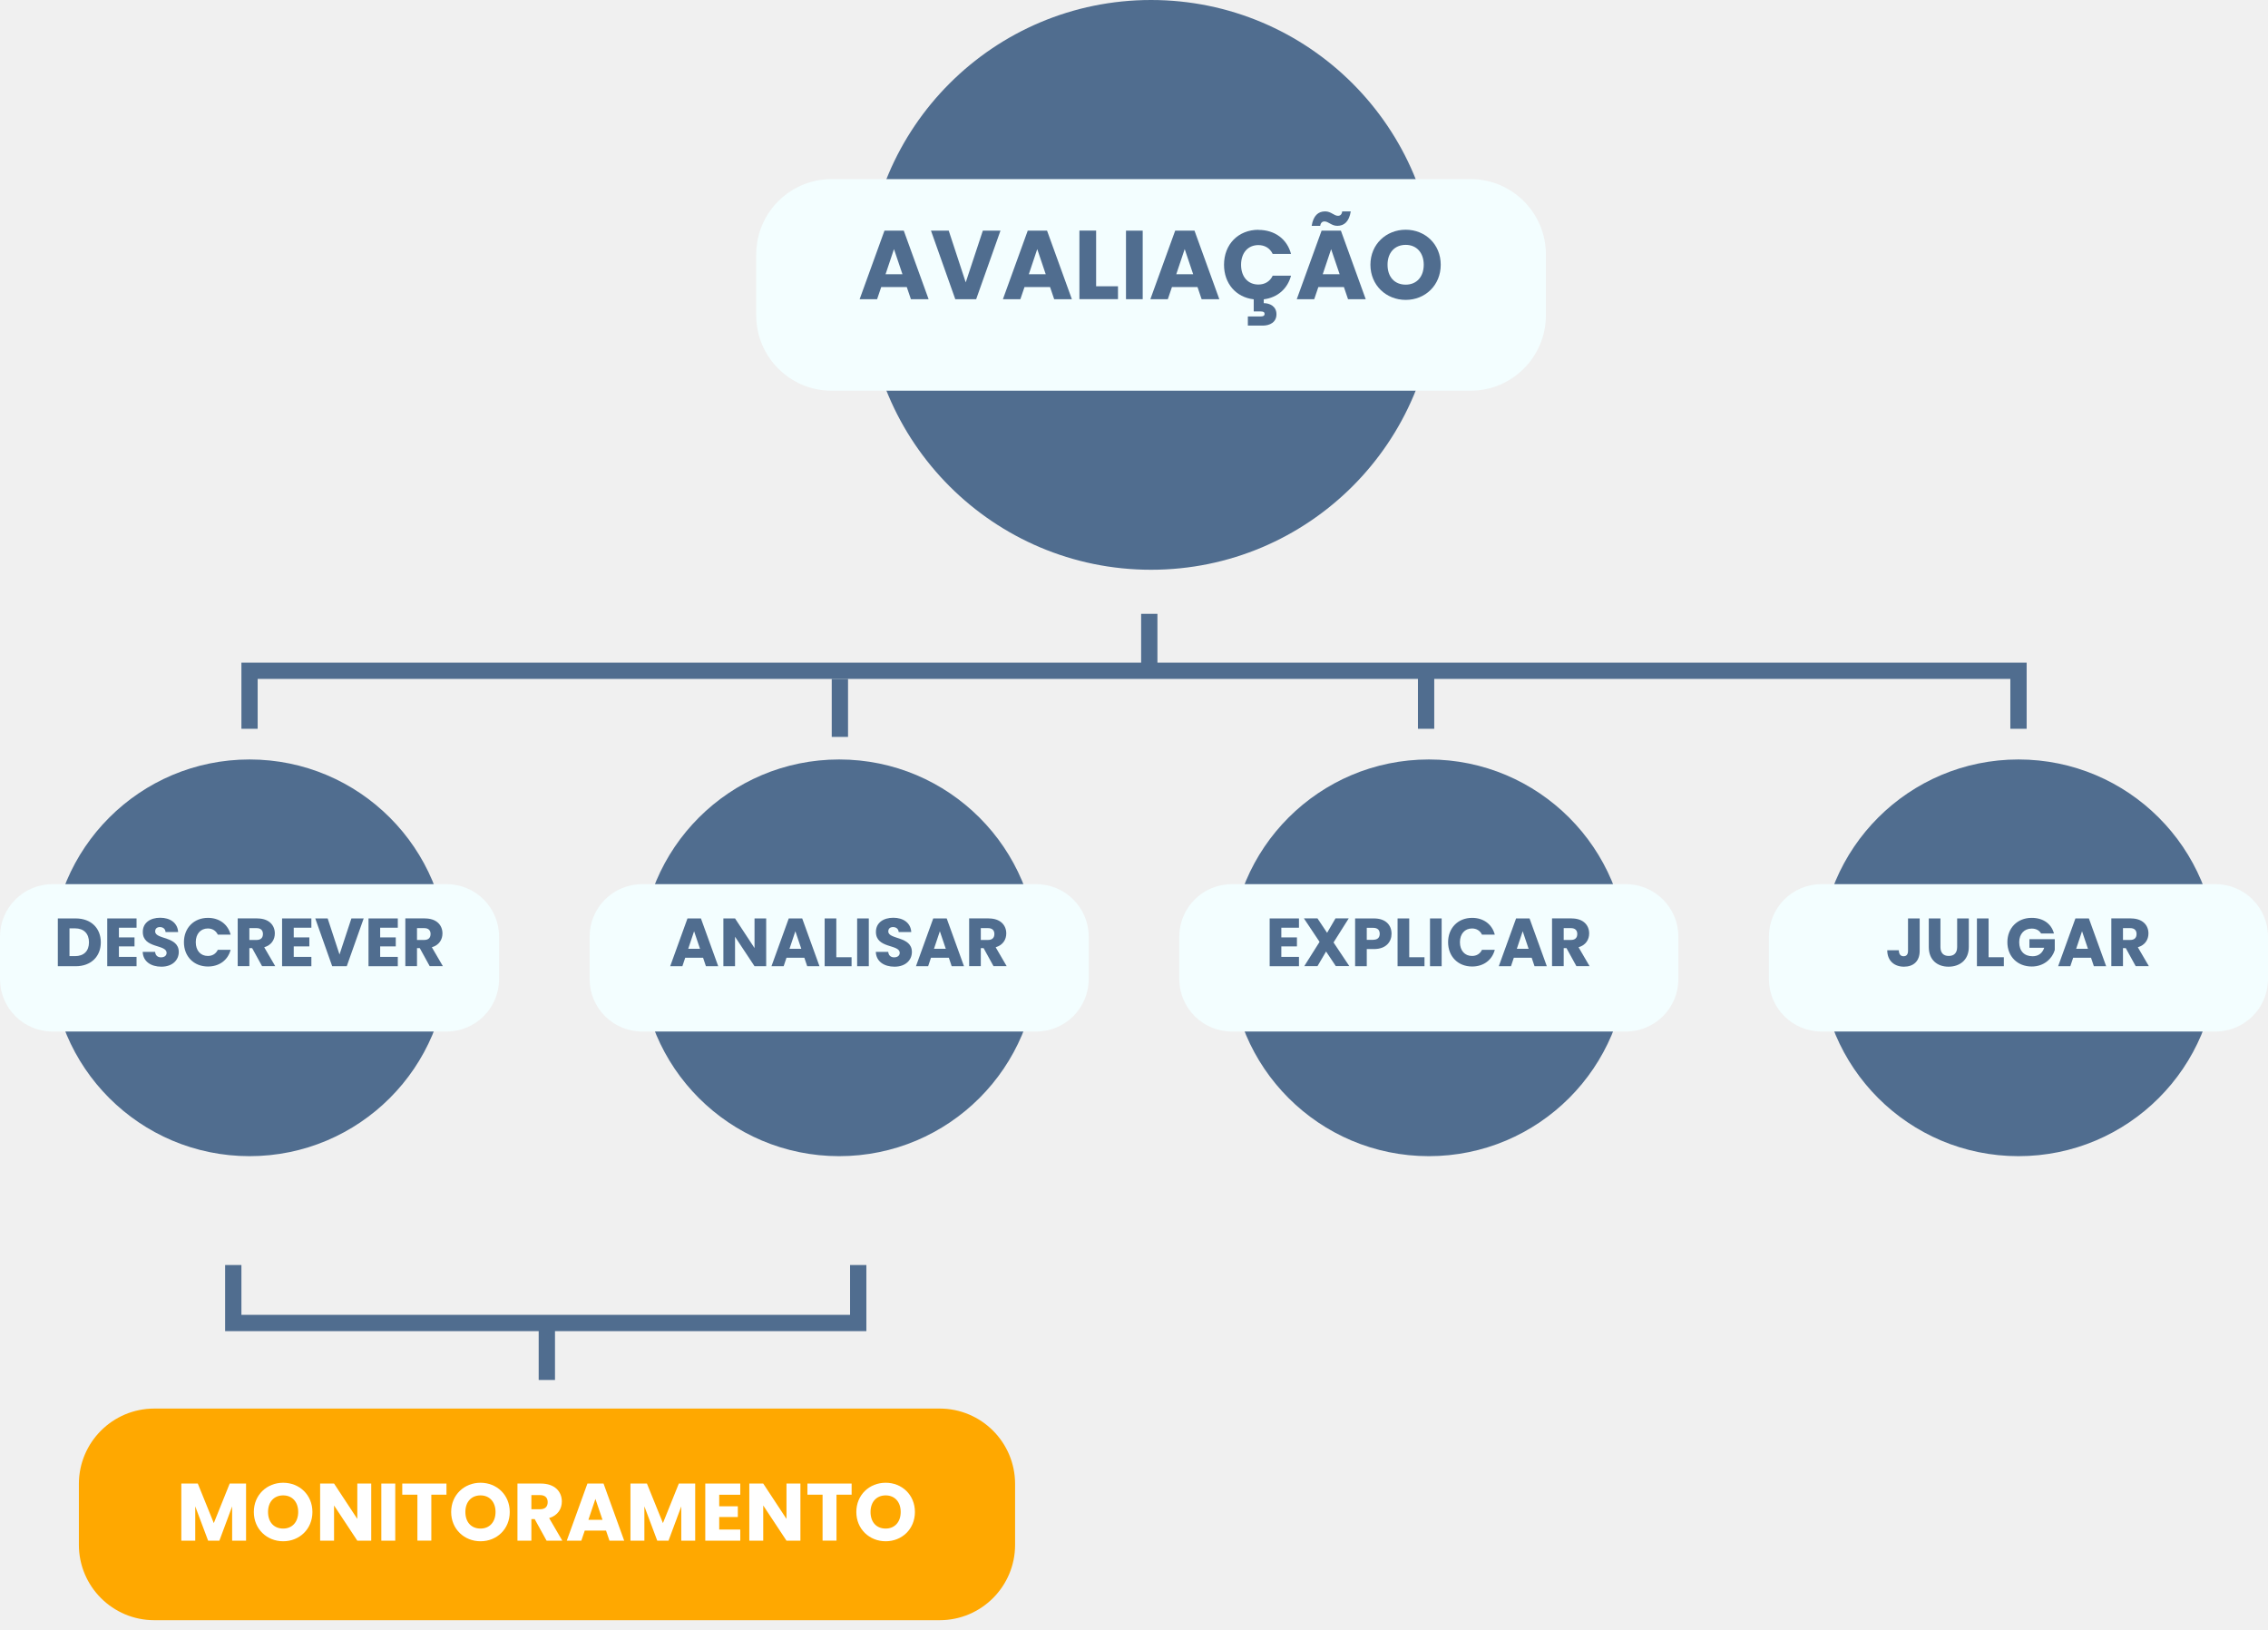
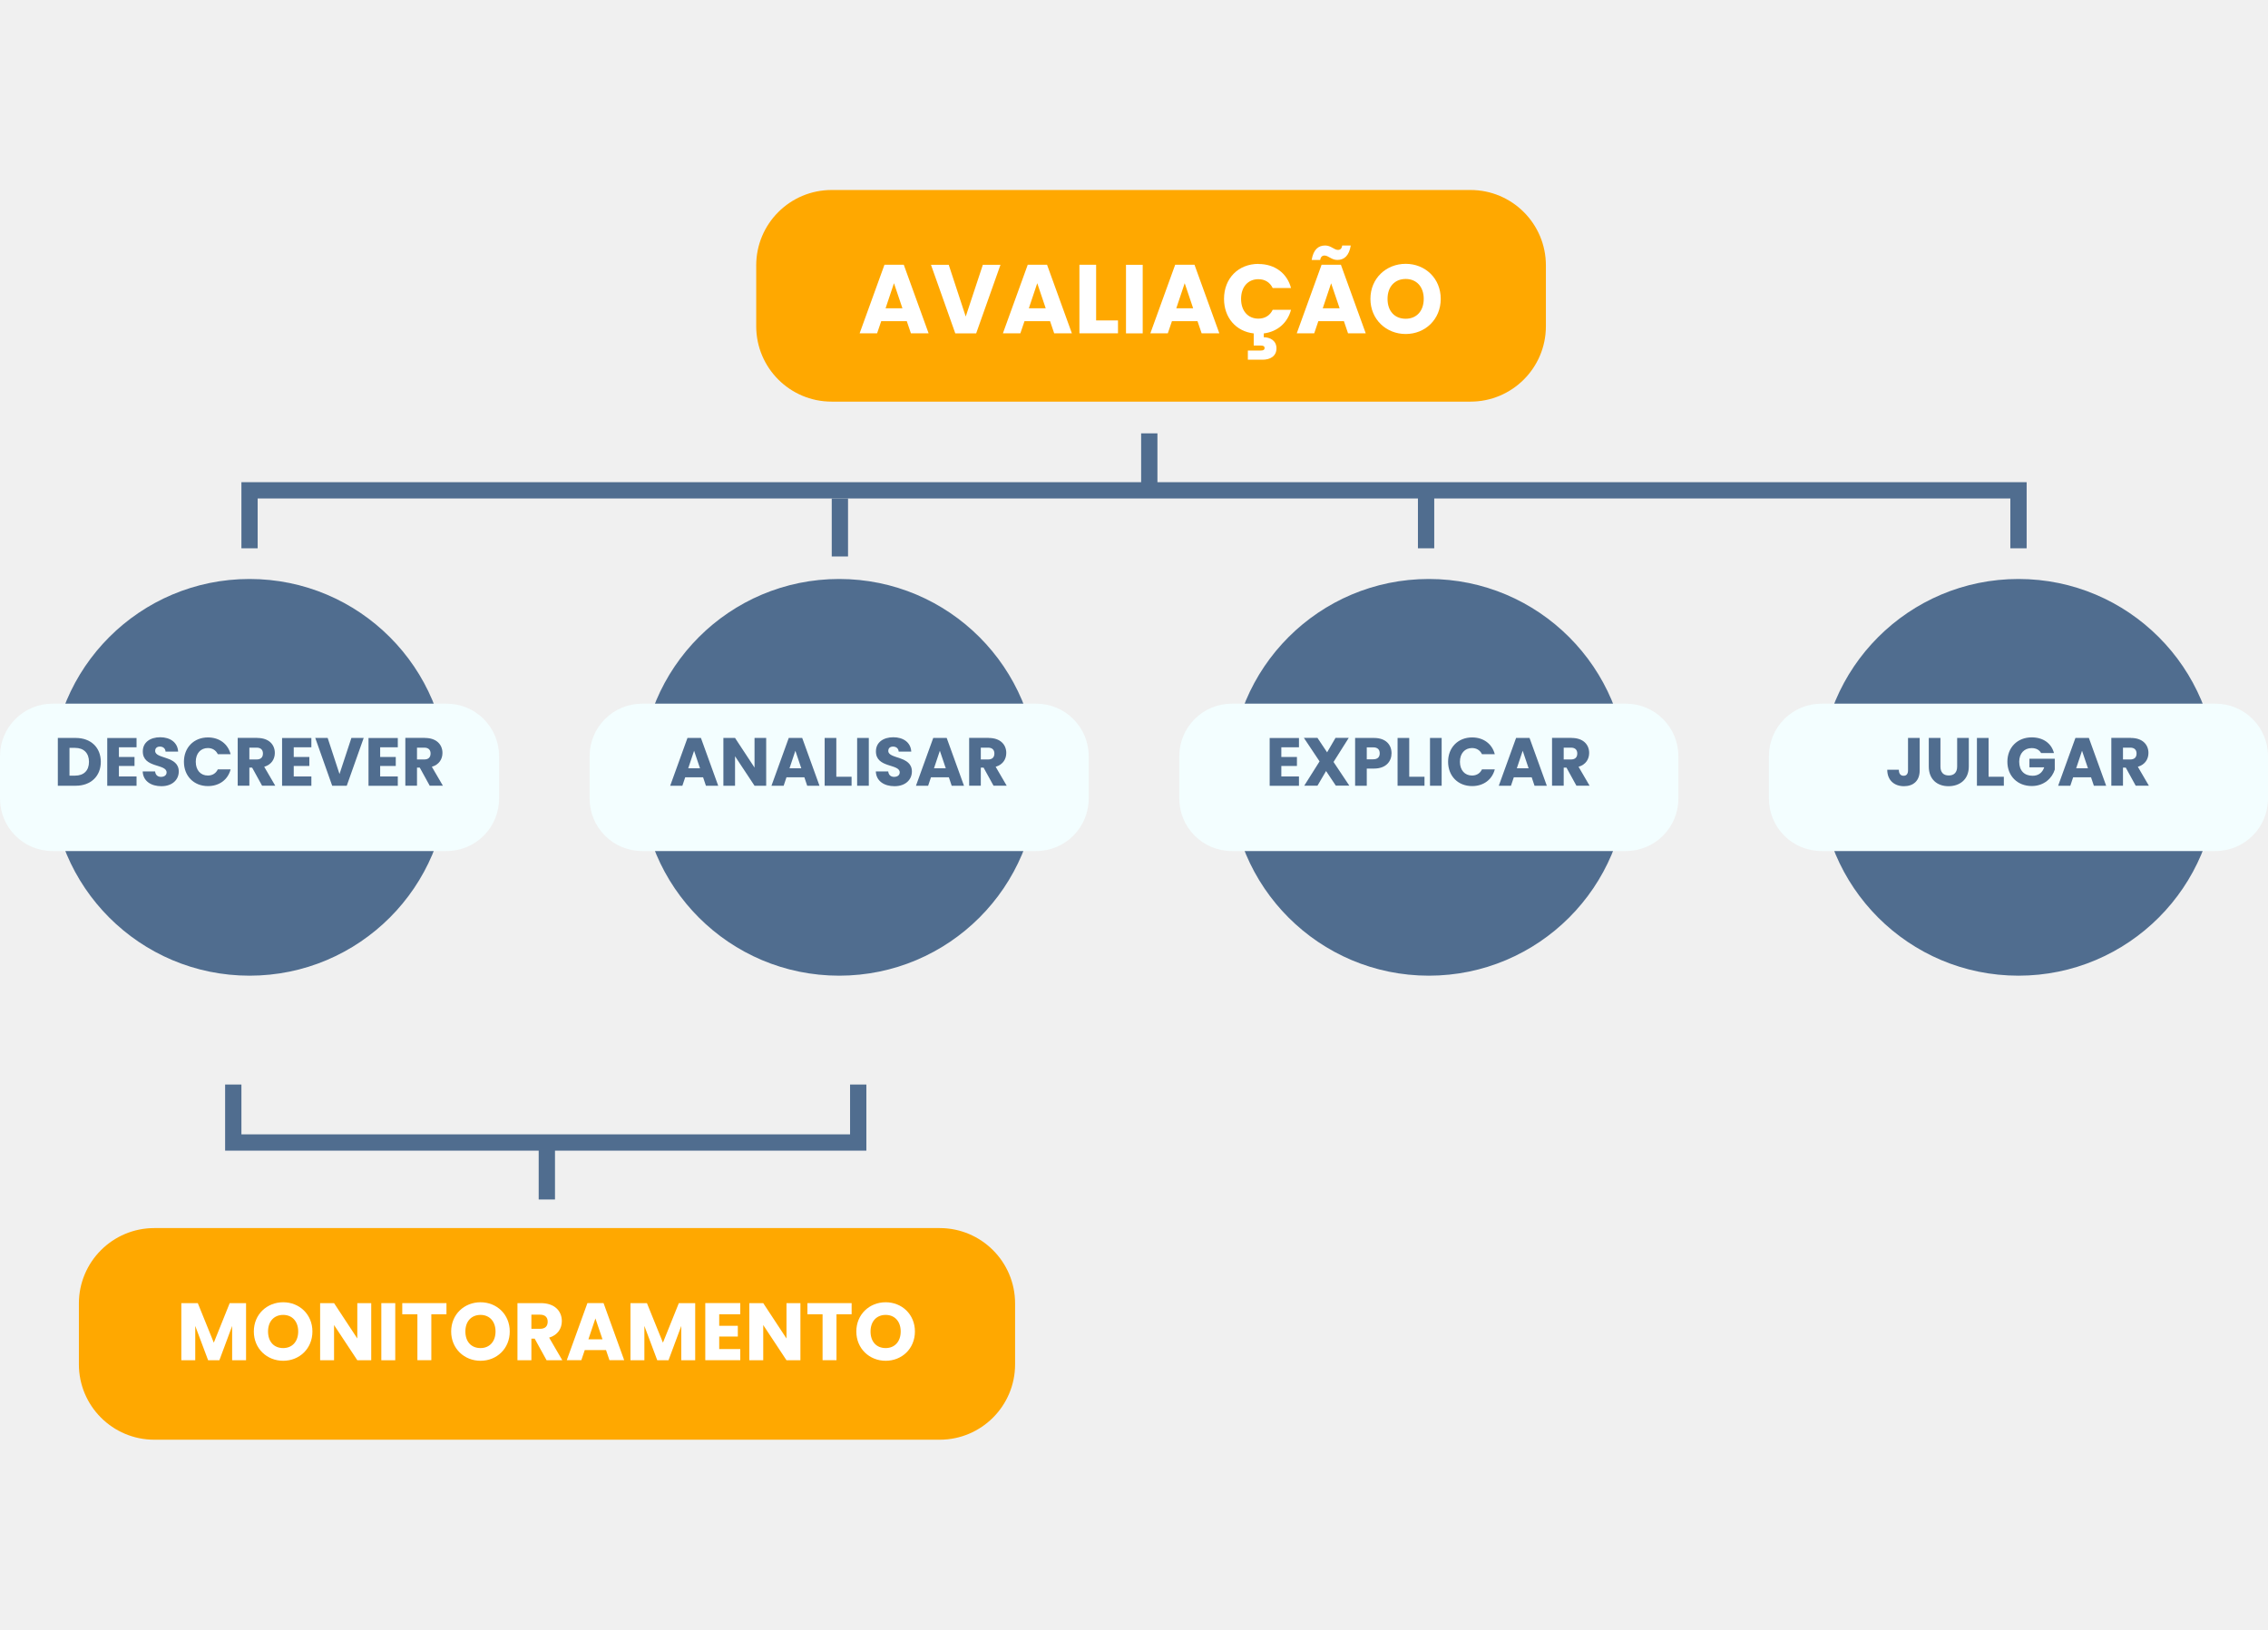
- <svg xmlns="http://www.w3.org/2000/svg" id="a" viewBox="0 0 391 281">
+ <svg xmlns="http://www.w3.org/2000/svg" id="Camada_1" viewBox="0 0 391 281">
  <defs>
-     <style>.b{fill:#fff;}.c{fill:#f3feff;}.d{fill:#ffa800;}.e{fill:#506d8f;}</style>
+     <style>.cls-1{fill:#fff;}.cls-2{fill:#f3feff;}.cls-3{fill:#ffa800;}.cls-4{fill:#506d8f;}</style>
  </defs>
-   <circle class="e" cx="198.44" cy="49.12" r="49.12" />
-   <rect class="c" x="130.37" y="30.88" width="136.14" height="36.49" rx="13" ry="13" />
+   <rect class="cls-3" x="130.37" y="32.76" width="136.14" height="36.49" rx="13" ry="13" />
  <g>
-     <path class="e" d="M156.33,49.5h-4.41l-.71,2.09h-3.01l4.28-11.82h3.33l4.28,11.82h-3.05l-.71-2.09Zm-2.21-6.55l-1.45,4.33h2.91l-1.46-4.33Z" />
-     <path class="e" d="M169.43,39.77h3.05l-4.19,11.82h-3.6l-4.19-11.82h3.06l2.93,8.92,2.95-8.92Z" />
-     <path class="e" d="M181.03,49.5h-4.41l-.71,2.09h-3.01l4.28-11.82h3.33l4.28,11.82h-3.05l-.71-2.09Zm-2.21-6.55l-1.45,4.33h2.91l-1.46-4.33Z" />
-     <path class="e" d="M188.97,39.77v9.59h3.77v2.22h-6.65v-11.82h2.88Z" />
-     <path class="e" d="M194.12,39.77h2.88v11.82h-2.88v-11.82Z" />
-     <path class="e" d="M206.45,49.5h-4.41l-.71,2.09h-3.01l4.28-11.82h3.33l4.28,11.82h-3.05l-.71-2.09Zm-2.21-6.55l-1.45,4.33h2.91l-1.46-4.33Z" />
-     <path class="e" d="M216.96,39.64c2.81,0,4.93,1.58,5.61,4.14h-3.16c-.49-1.01-1.38-1.52-2.47-1.52-1.77,0-2.98,1.31-2.98,3.4s1.21,3.4,2.98,3.4c1.09,0,1.99-.51,2.47-1.52h3.16c-.61,2.27-2.34,3.77-4.7,4.07v.66c1.01,0,2.19,.52,2.19,1.92s-1.18,1.95-2.34,1.95h-2.59v-1.58h2.21c.42,0,.67-.1,.67-.44,0-.32-.25-.42-.67-.42h-1.2v-2.09c-3.05-.35-5.12-2.71-5.12-5.96,0-3.53,2.46-6.03,5.94-6.03Z" />
-     <path class="e" d="M231.69,49.5h-4.41l-.71,2.09h-3.01l4.28-11.82h3.33l4.28,11.82h-3.05l-.71-2.09Zm-3.23-13.05c1.01,0,1.53,.76,2.21,.76,.39,0,.66-.24,.72-.76h1.48c-.29,1.77-1.14,2.49-2.32,2.49-1.01,0-1.53-.76-2.21-.76-.39,0-.66,.24-.74,.76h-1.47c.29-1.77,1.13-2.49,2.32-2.49Zm1.03,6.5l-1.45,4.33h2.91l-1.47-4.33Z" />
-     <path class="e" d="M242.34,51.71c-3.35,0-6.08-2.51-6.08-6.06s2.73-6.04,6.08-6.04,6.04,2.49,6.04,6.04-2.69,6.06-6.04,6.06Zm0-2.63c1.89,0,3.11-1.36,3.11-3.43s-1.23-3.43-3.11-3.43-3.13,1.33-3.13,3.43,1.21,3.43,3.13,3.43Z" />
+     <path class="cls-1" d="M156.33,55.38h-4.41l-.71,2.09h-3.01l4.28-11.82h3.33l4.28,11.82h-3.05l-.71-2.09Zm-2.21-6.55l-1.45,4.33h2.91l-1.46-4.33Z" />
+     <path class="cls-1" d="M169.43,45.66h3.05l-4.19,11.82h-3.6l-4.19-11.82h3.06l2.93,8.92,2.95-8.92Z" />
+     <path class="cls-1" d="M181.03,55.38h-4.41l-.71,2.09h-3.01l4.28-11.82h3.33l4.28,11.82h-3.05l-.71-2.09Zm-2.21-6.55l-1.45,4.33h2.91l-1.46-4.33Z" />
+     <path class="cls-1" d="M188.97,45.66v9.59h3.77v2.22h-6.65v-11.82h2.88Z" />
+     <path class="cls-1" d="M194.12,45.66h2.88v11.82h-2.88v-11.82Z" />
+     <path class="cls-1" d="M206.45,55.38h-4.41l-.71,2.09h-3.01l4.28-11.82h3.33l4.28,11.82h-3.05l-.71-2.09Zm-2.21-6.55l-1.45,4.33h2.91l-1.46-4.33Z" />
+     <path class="cls-1" d="M216.96,45.52c2.81,0,4.93,1.58,5.61,4.14h-3.16c-.49-1.01-1.38-1.52-2.47-1.52-1.77,0-2.98,1.31-2.98,3.4s1.21,3.4,2.98,3.4c1.09,0,1.99-.51,2.47-1.52h3.16c-.61,2.27-2.34,3.77-4.7,4.07v.66c1.01,0,2.19,.52,2.19,1.92s-1.18,1.95-2.34,1.95h-2.59v-1.58h2.21c.42,0,.67-.1,.67-.44,0-.32-.25-.42-.67-.42h-1.2v-2.09c-3.05-.35-5.12-2.71-5.12-5.96,0-3.53,2.46-6.03,5.94-6.03Z" />
+     <path class="cls-1" d="M231.69,55.38h-4.41l-.71,2.09h-3.01l4.28-11.82h3.33l4.28,11.82h-3.05l-.71-2.09Zm-3.23-13.05c1.01,0,1.53,.76,2.21,.76,.39,0,.66-.24,.72-.76h1.48c-.29,1.77-1.14,2.49-2.32,2.49-1.01,0-1.53-.76-2.21-.76-.39,0-.66,.24-.74,.76h-1.47c.29-1.77,1.13-2.49,2.32-2.49Zm1.03,6.5l-1.45,4.33h2.91l-1.47-4.33Z" />
+     <path class="cls-1" d="M242.34,57.59c-3.35,0-6.08-2.51-6.08-6.06s2.73-6.04,6.08-6.04,6.04,2.49,6.04,6.04-2.69,6.06-6.04,6.06Zm0-2.63c1.89,0,3.11-1.36,3.11-3.43s-1.23-3.43-3.11-3.43-3.13,1.33-3.13,3.43,1.21,3.43,3.13,3.43Z" />
  </g>
-   <rect class="d" x="13.6" y="242.87" width="161.4" height="36.49" rx="13" ry="13" />
+   <rect class="cls-3" x="13.6" y="211.75" width="161.4" height="36.49" rx="13" ry="13" />
  <g>
-     <path class="b" d="M31.27,255.8h2.83l2.76,6.82,2.74-6.82h2.82v9.85h-2.4v-5.91l-2.2,5.91h-1.94l-2.22-5.92v5.92h-2.4v-9.85Z" />
-     <path class="b" d="M48.82,265.75c-2.79,0-5.06-2.09-5.06-5.05s2.27-5.04,5.06-5.04,5.04,2.08,5.04,5.04-2.24,5.05-5.04,5.05Zm0-2.19c1.57,0,2.59-1.14,2.59-2.86s-1.02-2.86-2.59-2.86-2.61,1.11-2.61,2.86,1.01,2.86,2.61,2.86Z" />
-     <path class="b" d="M64,255.8v9.85h-2.4l-4.01-6.07v6.07h-2.4v-9.85h2.4l4.01,6.1v-6.1h2.4Z" />
-     <path class="b" d="M65.74,255.8h2.4v9.85h-2.4v-9.85Z" />
-     <path class="b" d="M69.35,255.8h7.62v1.92h-2.61v7.92h-2.4v-7.92h-2.61v-1.92Z" />
-     <path class="b" d="M82.84,265.75c-2.79,0-5.06-2.09-5.06-5.05s2.27-5.04,5.06-5.04,5.04,2.08,5.04,5.04-2.24,5.05-5.04,5.05Zm0-2.19c1.57,0,2.59-1.14,2.59-2.86s-1.02-2.86-2.59-2.86-2.61,1.11-2.61,2.86,1.01,2.86,2.61,2.86Z" />
-     <path class="b" d="M93.24,255.8c2.41,0,3.62,1.39,3.62,3.1,0,1.23-.67,2.4-2.19,2.85l2.27,3.9h-2.71l-2.05-3.72h-.57v3.72h-2.4v-9.85h4.03Zm-.14,1.99h-1.49v2.44h1.49c.9,0,1.32-.46,1.32-1.23,0-.73-.42-1.21-1.32-1.21Z" />
-     <path class="b" d="M104.49,263.91h-3.68l-.59,1.74h-2.51l3.56-9.85h2.78l3.56,9.85h-2.54l-.59-1.74Zm-1.84-5.46l-1.21,3.6h2.43l-1.22-3.6Z" />
-     <path class="b" d="M108.7,255.8h2.83l2.76,6.82,2.74-6.82h2.82v9.85h-2.4v-5.91l-2.2,5.91h-1.94l-2.22-5.92v5.92h-2.4v-9.85Z" />
-     <path class="b" d="M127.62,257.73h-3.63v1.99h3.21v1.85h-3.21v2.16h3.63v1.92h-6.03v-9.85h6.03v1.92Z" />
-     <path class="b" d="M137.99,255.8v9.85h-2.4l-4.01-6.07v6.07h-2.4v-9.85h2.4l4.01,6.1v-6.1h2.4Z" />
-     <path class="b" d="M139.2,255.8h7.62v1.92h-2.61v7.92h-2.4v-7.92h-2.61v-1.92Z" />
-     <path class="b" d="M152.69,265.75c-2.79,0-5.06-2.09-5.06-5.05s2.27-5.04,5.06-5.04,5.04,2.08,5.04,5.04-2.24,5.05-5.04,5.05Zm0-2.19c1.57,0,2.59-1.14,2.59-2.86s-1.02-2.86-2.59-2.86-2.61,1.11-2.61,2.86,1.01,2.86,2.61,2.86Z" />
+     <path class="cls-1" d="M31.27,224.69h2.83l2.76,6.82,2.74-6.82h2.82v9.85h-2.4v-5.91l-2.2,5.91h-1.94l-2.22-5.92v5.92h-2.4v-9.85Z" />
+     <path class="cls-1" d="M48.82,234.63c-2.79,0-5.06-2.09-5.06-5.05s2.27-5.04,5.06-5.04,5.04,2.08,5.04,5.04-2.24,5.05-5.04,5.05Zm0-2.19c1.57,0,2.59-1.14,2.59-2.86s-1.02-2.86-2.59-2.86-2.61,1.11-2.61,2.86,1.01,2.86,2.61,2.86Z" />
+     <path class="cls-1" d="M64,224.69v9.85h-2.4l-4.01-6.07v6.07h-2.4v-9.85h2.4l4.01,6.1v-6.1h2.4Z" />
+     <path class="cls-1" d="M65.74,224.69h2.4v9.85h-2.4v-9.85Z" />
+     <path class="cls-1" d="M69.35,224.69h7.62v1.92h-2.61v7.92h-2.4v-7.92h-2.61v-1.92Z" />
+     <path class="cls-1" d="M82.84,234.63c-2.79,0-5.06-2.09-5.06-5.05s2.27-5.04,5.06-5.04,5.04,2.08,5.04,5.04-2.24,5.05-5.04,5.05Zm0-2.19c1.57,0,2.59-1.14,2.59-2.86s-1.02-2.86-2.59-2.86-2.61,1.11-2.61,2.86,1.01,2.86,2.61,2.86Z" />
+     <path class="cls-1" d="M93.24,224.69c2.41,0,3.62,1.39,3.62,3.1,0,1.23-.67,2.4-2.19,2.85l2.27,3.9h-2.71l-2.05-3.72h-.57v3.72h-2.4v-9.85h4.03Zm-.14,1.99h-1.49v2.44h1.49c.9,0,1.32-.46,1.32-1.23,0-.73-.42-1.21-1.32-1.21Z" />
+     <path class="cls-1" d="M104.49,232.79h-3.68l-.59,1.74h-2.51l3.56-9.85h2.78l3.56,9.85h-2.54l-.59-1.74Zm-1.84-5.46l-1.21,3.6h2.43l-1.22-3.6Z" />
+     <path class="cls-1" d="M108.7,224.69h2.83l2.76,6.82,2.74-6.82h2.82v9.85h-2.4v-5.91l-2.2,5.91h-1.94l-2.22-5.92v5.92h-2.4v-9.85Z" />
+     <path class="cls-1" d="M127.62,226.61h-3.63v1.99h3.21v1.85h-3.21v2.16h3.63v1.92h-6.03v-9.85h6.03v1.92Z" />
+     <path class="cls-1" d="M137.99,224.69v9.85h-2.4l-4.01-6.07v6.07h-2.4v-9.85h2.4l4.01,6.1v-6.1h2.4Z" />
+     <path class="cls-1" d="M139.2,224.69h7.62v1.92h-2.61v7.92h-2.4v-7.92h-2.61v-1.92Z" />
+     <path class="cls-1" d="M152.69,234.63c-2.79,0-5.06-2.09-5.06-5.05s2.27-5.04,5.06-5.04,5.04,2.08,5.04,5.04-2.24,5.05-5.04,5.05Zm0-2.19c1.57,0,2.59-1.14,2.59-2.86s-1.02-2.86-2.59-2.86-2.61,1.11-2.61,2.86,1.01,2.86,2.61,2.86Z" />
  </g>
  <g>
-     <circle class="e" cx="43.02" cy="165.15" r="34.2" />
-     <rect class="c" x="0" y="152.45" width="86.04" height="25.41" rx="9.05" ry="9.05" />
+     <circle class="cls-4" cx="43.02" cy="134.03" r="34.2" />
+     <rect class="cls-2" x="0" y="121.33" width="86.04" height="25.41" rx="9.05" ry="9.05" />
    <g>
-       <path class="e" d="M17.38,162.48c0,2.44-1.69,4.12-4.32,4.12h-3.09v-8.24h3.09c2.63,0,4.32,1.67,4.32,4.12Zm-4.45,2.38c1.51,0,2.41-.87,2.41-2.38s-.89-2.41-2.41-2.41h-.95v4.79h.95Z" />
-       <path class="e" d="M23.54,159.96h-3.04v1.67h2.69v1.55h-2.69v1.81h3.04v1.61h-5.05v-8.24h5.05v1.61Z" />
-       <path class="e" d="M27.82,166.68c-1.77,0-3.16-.88-3.22-2.55h2.14c.06,.63,.46,.94,1.02,.94s.96-.29,.96-.77c0-1.53-4.12-.7-4.1-3.63,0-1.56,1.28-2.43,3-2.43s3,.89,3.09,2.47h-2.17c-.03-.53-.41-.85-.95-.86-.48-.01-.84,.23-.84,.75,0,1.43,4.07,.79,4.07,3.54,0,1.39-1.08,2.54-3,2.54Z" />
-       <path class="e" d="M35.85,158.26c1.96,0,3.44,1.1,3.91,2.89h-2.21c-.34-.7-.96-1.06-1.72-1.06-1.23,0-2.08,.92-2.08,2.37s.84,2.37,2.08,2.37c.76,0,1.38-.35,1.72-1.06h2.21c-.47,1.78-1.95,2.88-3.91,2.88-2.43,0-4.14-1.73-4.14-4.19s1.71-4.2,4.14-4.2Z" />
-       <path class="e" d="M44.35,158.36c2.02,0,3.03,1.16,3.03,2.59,0,1.03-.56,2.01-1.83,2.38l1.9,3.26h-2.27l-1.71-3.11h-.48v3.11h-2.01v-8.24h3.37Zm-.12,1.67h-1.24v2.04h1.24c.75,0,1.1-.39,1.1-1.03,0-.61-.35-1.01-1.1-1.01Z" />
-       <path class="e" d="M53.68,159.96h-3.04v1.67h2.69v1.55h-2.69v1.81h3.04v1.61h-5.05v-8.24h5.05v1.61Z" />
-       <path class="e" d="M60.58,158.36h2.12l-2.92,8.24h-2.51l-2.92-8.24h2.14l2.04,6.22,2.05-6.22Z" />
-       <path class="e" d="M68.58,159.96h-3.04v1.67h2.69v1.55h-2.69v1.81h3.04v1.61h-5.05v-8.24h5.05v1.61Z" />
-       <path class="e" d="M73.25,158.36c2.02,0,3.03,1.16,3.03,2.59,0,1.03-.56,2.01-1.83,2.38l1.9,3.26h-2.27l-1.71-3.11h-.48v3.11h-2.01v-8.24h3.37Zm-.12,1.67h-1.24v2.04h1.24c.75,0,1.1-.39,1.1-1.03,0-.61-.35-1.01-1.1-1.01Z" />
+       <path class="cls-4" d="M17.38,131.36c0,2.44-1.69,4.12-4.32,4.12h-3.09v-8.24h3.09c2.63,0,4.32,1.67,4.32,4.12Zm-4.45,2.38c1.51,0,2.41-.87,2.41-2.38s-.89-2.41-2.41-2.41h-.95v4.79h.95Z" />
+       <path class="cls-4" d="M23.54,128.85h-3.04v1.67h2.69v1.55h-2.69v1.81h3.04v1.61h-5.05v-8.24h5.05v1.61Z" />
+       <path class="cls-4" d="M27.82,135.56c-1.77,0-3.16-.88-3.22-2.55h2.14c.06,.63,.46,.94,1.02,.94s.96-.29,.96-.77c0-1.53-4.12-.7-4.1-3.63,0-1.56,1.28-2.43,3-2.43s3,.89,3.09,2.47h-2.17c-.03-.53-.41-.85-.95-.86-.48-.01-.84,.23-.84,.75,0,1.43,4.07,.79,4.07,3.54,0,1.39-1.08,2.54-3,2.54Z" />
+       <path class="cls-4" d="M35.85,127.15c1.96,0,3.44,1.1,3.91,2.89h-2.21c-.34-.7-.96-1.06-1.72-1.06-1.23,0-2.08,.92-2.08,2.37s.84,2.37,2.08,2.37c.76,0,1.38-.35,1.72-1.06h2.21c-.47,1.78-1.95,2.88-3.91,2.88-2.43,0-4.14-1.73-4.14-4.19s1.71-4.2,4.14-4.2Z" />
+       <path class="cls-4" d="M44.35,127.24c2.02,0,3.03,1.16,3.03,2.59,0,1.03-.56,2.01-1.83,2.38l1.9,3.26h-2.27l-1.71-3.11h-.48v3.11h-2.01v-8.24h3.37Zm-.12,1.67h-1.24v2.04h1.24c.75,0,1.1-.39,1.1-1.03,0-.61-.35-1.01-1.1-1.01Z" />
+       <path class="cls-4" d="M53.68,128.85h-3.04v1.67h2.69v1.55h-2.69v1.81h3.04v1.61h-5.05v-8.24h5.05v1.61Z" />
+       <path class="cls-4" d="M60.58,127.24h2.12l-2.92,8.24h-2.51l-2.92-8.24h2.14l2.04,6.22,2.05-6.22Z" />
+       <path class="cls-4" d="M68.58,128.85h-3.04v1.67h2.69v1.55h-2.69v1.81h3.04v1.61h-5.05v-8.24h5.05v1.61Z" />
+       <path class="cls-4" d="M73.25,127.24c2.02,0,3.03,1.16,3.03,2.59,0,1.03-.56,2.01-1.83,2.38l1.9,3.26h-2.27l-1.71-3.11h-.48v3.11h-2.01v-8.24h3.37Zm-.12,1.67h-1.24v2.04h1.24c.75,0,1.1-.39,1.1-1.03,0-.61-.35-1.01-1.1-1.01Z" />
    </g>
  </g>
  <g>
-     <circle class="e" cx="144.67" cy="165.15" r="34.2" />
-     <rect class="c" x="101.65" y="152.45" width="86.04" height="25.41" rx="9.05" ry="9.05" />
+     <circle class="cls-4" cx="144.67" cy="134.03" r="34.2" />
+     <rect class="cls-2" x="101.65" y="121.33" width="86.04" height="25.41" rx="9.05" ry="9.05" />
    <g>
-       <path class="e" d="M121.2,165.14h-3.07l-.49,1.46h-2.1l2.98-8.24h2.32l2.98,8.24h-2.12l-.49-1.46Zm-1.54-4.57l-1.01,3.02h2.03l-1.02-3.02Z" />
-       <path class="e" d="M132.09,158.36v8.24h-2.01l-3.36-5.08v5.08h-2.01v-8.24h2.01l3.36,5.11v-5.11h2.01Z" />
-       <path class="e" d="M138.66,165.14h-3.07l-.49,1.46h-2.1l2.98-8.24h2.32l2.98,8.24h-2.12l-.49-1.46Zm-1.54-4.57l-1.01,3.02h2.03l-1.02-3.02Z" />
-       <path class="e" d="M144.18,158.36v6.69h2.63v1.55h-4.64v-8.24h2.01Z" />
-       <path class="e" d="M147.77,158.36h2.01v8.24h-2.01v-8.24Z" />
-       <path class="e" d="M154.21,166.68c-1.77,0-3.16-.88-3.22-2.55h2.14c.06,.63,.46,.94,1.02,.94s.96-.29,.96-.77c0-1.53-4.12-.7-4.1-3.63,0-1.56,1.28-2.43,3-2.43s3,.89,3.09,2.47h-2.17c-.03-.53-.41-.85-.95-.86-.48-.01-.84,.23-.84,.75,0,1.43,4.07,.79,4.07,3.54,0,1.39-1.08,2.54-3,2.54Z" />
-       <path class="e" d="M163.57,165.14h-3.07l-.49,1.46h-2.1l2.98-8.24h2.32l2.98,8.24h-2.12l-.49-1.46Zm-1.54-4.57l-1.01,3.02h2.03l-1.02-3.02Z" />
-       <path class="e" d="M170.45,158.36c2.02,0,3.03,1.16,3.03,2.59,0,1.03-.56,2.01-1.83,2.38l1.9,3.26h-2.27l-1.71-3.11h-.48v3.11h-2.01v-8.24h3.37Zm-.12,1.67h-1.24v2.04h1.24c.75,0,1.1-.39,1.1-1.03,0-.61-.35-1.01-1.1-1.01Z" />
+       <path class="cls-4" d="M121.2,134.02h-3.07l-.49,1.46h-2.1l2.98-8.24h2.32l2.98,8.24h-2.12l-.49-1.46Zm-1.54-4.57l-1.01,3.02h2.03l-1.02-3.02Z" />
+       <path class="cls-4" d="M132.09,127.24v8.24h-2.01l-3.36-5.08v5.08h-2.01v-8.24h2.01l3.36,5.11v-5.11h2.01Z" />
+       <path class="cls-4" d="M138.66,134.02h-3.07l-.49,1.46h-2.1l2.98-8.24h2.32l2.98,8.24h-2.12l-.49-1.46Zm-1.54-4.57l-1.01,3.02h2.03l-1.02-3.02Z" />
+       <path class="cls-4" d="M144.18,127.24v6.69h2.63v1.55h-4.64v-8.24h2.01Z" />
+       <path class="cls-4" d="M147.77,127.24h2.01v8.24h-2.01v-8.24Z" />
+       <path class="cls-4" d="M154.21,135.56c-1.77,0-3.16-.88-3.22-2.55h2.14c.06,.63,.46,.94,1.02,.94s.96-.29,.96-.77c0-1.53-4.12-.7-4.1-3.63,0-1.56,1.28-2.43,3-2.43s3,.89,3.09,2.47h-2.17c-.03-.53-.41-.85-.95-.86-.48-.01-.84,.23-.84,.75,0,1.43,4.07,.79,4.07,3.54,0,1.39-1.08,2.54-3,2.54Z" />
+       <path class="cls-4" d="M163.57,134.02h-3.07l-.49,1.46h-2.1l2.98-8.24h2.32l2.98,8.24h-2.12l-.49-1.46Zm-1.54-4.57l-1.01,3.02h2.03l-1.02-3.02Z" />
+       <path class="cls-4" d="M170.45,127.24c2.02,0,3.03,1.16,3.03,2.59,0,1.03-.56,2.01-1.83,2.38l1.9,3.26h-2.27l-1.71-3.11h-.48v3.11h-2.01v-8.24h3.37Zm-.12,1.67h-1.24v2.04h1.24c.75,0,1.1-.39,1.1-1.03,0-.61-.35-1.01-1.1-1.01Z" />
    </g>
  </g>
  <g>
-     <circle class="e" cx="246.33" cy="165.15" r="34.2" />
-     <rect class="c" x="203.31" y="152.45" width="86.04" height="25.41" rx="9.05" ry="9.05" />
+     <circle class="cls-4" cx="246.33" cy="134.03" r="34.2" />
+     <rect class="cls-2" x="203.31" y="121.33" width="86.04" height="25.41" rx="9.05" ry="9.05" />
    <g>
-       <path class="e" d="M223.94,159.96h-3.04v1.67h2.69v1.55h-2.69v1.81h3.04v1.61h-5.05v-8.24h5.05v1.61Z" />
-       <path class="e" d="M228.61,164.07l-1.48,2.52h-2.28l2.64-4.19-2.7-4.05h2.34l1.66,2.49,1.45-2.49h2.28l-2.62,4.15,2.72,4.08h-2.33l-1.68-2.52Z" />
-       <path class="e" d="M236.87,163.64h-1.24v2.96h-2.01v-8.24h3.25c2.02,0,3.03,1.14,3.03,2.65,0,1.36-.93,2.63-3.03,2.63Zm-.15-1.6c.8,0,1.14-.4,1.14-1.03s-.34-1.03-1.14-1.03h-1.09v2.07h1.09Z" />
-       <path class="e" d="M242.95,158.36v6.69h2.63v1.55h-4.64v-8.24h2.01Z" />
-       <path class="e" d="M246.53,158.36h2.01v8.24h-2.01v-8.24Z" />
-       <path class="e" d="M253.79,158.26c1.96,0,3.44,1.1,3.91,2.89h-2.21c-.34-.7-.96-1.06-1.72-1.06-1.23,0-2.08,.92-2.08,2.37s.85,2.37,2.08,2.37c.76,0,1.38-.35,1.72-1.06h2.21c-.47,1.78-1.95,2.88-3.91,2.88-2.43,0-4.14-1.73-4.14-4.19s1.71-4.2,4.14-4.2Z" />
-       <path class="e" d="M264.05,165.14h-3.07l-.49,1.46h-2.1l2.98-8.24h2.32l2.98,8.24h-2.12l-.49-1.46Zm-1.54-4.57l-1.01,3.02h2.03l-1.02-3.02Z" />
-       <path class="e" d="M270.94,158.36c2.02,0,3.03,1.16,3.03,2.59,0,1.03-.56,2.01-1.83,2.38l1.9,3.26h-2.27l-1.71-3.11h-.48v3.11h-2.01v-8.24h3.37Zm-.12,1.67h-1.24v2.04h1.24c.75,0,1.1-.39,1.1-1.03,0-.61-.35-1.01-1.1-1.01Z" />
+       <path class="cls-4" d="M223.94,128.85h-3.04v1.67h2.69v1.55h-2.69v1.81h3.04v1.61h-5.05v-8.24h5.05v1.61Z" />
+       <path class="cls-4" d="M228.61,132.95l-1.48,2.52h-2.28l2.64-4.19-2.7-4.05h2.34l1.66,2.49,1.45-2.49h2.28l-2.62,4.15,2.72,4.08h-2.33l-1.68-2.52Z" />
+       <path class="cls-4" d="M236.87,132.52h-1.24v2.96h-2.01v-8.24h3.25c2.02,0,3.03,1.14,3.03,2.65,0,1.36-.93,2.63-3.03,2.63Zm-.15-1.6c.8,0,1.14-.4,1.14-1.03s-.34-1.03-1.14-1.03h-1.09v2.07h1.09Z" />
+       <path class="cls-4" d="M242.95,127.24v6.69h2.63v1.55h-4.64v-8.24h2.01Z" />
+       <path class="cls-4" d="M246.53,127.24h2.01v8.24h-2.01v-8.24Z" />
+       <path class="cls-4" d="M253.79,127.15c1.96,0,3.44,1.1,3.91,2.89h-2.21c-.34-.7-.96-1.06-1.72-1.06-1.23,0-2.08,.92-2.08,2.37s.85,2.37,2.08,2.37c.76,0,1.38-.35,1.72-1.06h2.21c-.47,1.78-1.95,2.88-3.91,2.88-2.43,0-4.14-1.73-4.14-4.19s1.71-4.2,4.14-4.2Z" />
+       <path class="cls-4" d="M264.05,134.02h-3.07l-.49,1.46h-2.1l2.98-8.24h2.32l2.98,8.24h-2.12l-.49-1.46Zm-1.54-4.57l-1.01,3.02h2.03l-1.02-3.02Z" />
+       <path class="cls-4" d="M270.94,127.24c2.02,0,3.03,1.16,3.03,2.59,0,1.03-.56,2.01-1.83,2.38l1.9,3.26h-2.27l-1.71-3.11h-.48v3.11h-2.01v-8.24h3.37Zm-.12,1.67h-1.24v2.04h1.24c.75,0,1.1-.39,1.1-1.03,0-.61-.35-1.01-1.1-1.01Z" />
    </g>
  </g>
  <g>
-     <circle class="e" cx="347.98" cy="165.15" r="34.2" />
-     <rect class="c" x="304.96" y="152.45" width="86.04" height="25.41" rx="9.05" ry="9.05" />
+     <circle class="cls-4" cx="347.98" cy="134.03" r="34.2" />
+     <rect class="cls-2" x="304.96" y="121.33" width="86.04" height="25.41" rx="9.05" ry="9.05" />
    <g>
-       <path class="e" d="M328.94,158.36h2.01v5.61c0,1.77-1.08,2.71-2.71,2.71s-2.88-.99-2.88-2.84h2c0,.7,.31,1.04,.82,1.04,.48,0,.76-.31,.76-.92v-5.61Z" />
-       <path class="e" d="M332.52,158.36h2.01v4.93c0,.97,.48,1.54,1.43,1.54s1.45-.56,1.45-1.54v-4.93h2.01v4.92c0,2.28-1.6,3.4-3.5,3.4s-3.4-1.13-3.4-3.4v-4.92Z" />
-       <path class="e" d="M342.83,158.36v6.69h2.63v1.55h-4.64v-8.24h2.01Z" />
-       <path class="e" d="M354.1,160.96h-2.22c-.31-.55-.87-.85-1.62-.85-1.29,0-2.15,.92-2.15,2.35,0,1.53,.87,2.42,2.31,2.42,1,0,1.69-.53,2-1.46h-2.55v-1.48h4.37v1.87c-.42,1.42-1.8,2.84-3.97,2.84-2.46,0-4.2-1.73-4.2-4.19s1.73-4.2,4.19-4.2c1.97,0,3.4,1.01,3.84,2.7Z" />
-       <path class="e" d="M360.48,165.14h-3.07l-.49,1.46h-2.1l2.98-8.24h2.32l2.98,8.24h-2.12l-.49-1.46Zm-1.54-4.57l-1.01,3.02h2.03l-1.02-3.02Z" />
-       <path class="e" d="M367.36,158.36c2.02,0,3.03,1.16,3.03,2.59,0,1.03-.56,2.01-1.83,2.38l1.9,3.26h-2.27l-1.71-3.11h-.48v3.11h-2.01v-8.24h3.37Zm-.12,1.67h-1.24v2.04h1.24c.75,0,1.1-.39,1.1-1.03,0-.61-.35-1.01-1.1-1.01Z" />
+       <path class="cls-4" d="M328.94,127.24h2.01v5.61c0,1.77-1.08,2.71-2.71,2.71s-2.88-.99-2.88-2.84h2c0,.7,.31,1.04,.82,1.04,.48,0,.76-.31,.76-.92v-5.61Z" />
+       <path class="cls-4" d="M332.52,127.24h2.01v4.93c0,.97,.48,1.54,1.43,1.54s1.45-.56,1.45-1.54v-4.93h2.01v4.92c0,2.28-1.6,3.4-3.5,3.4s-3.4-1.13-3.4-3.4v-4.92Z" />
+       <path class="cls-4" d="M342.83,127.24v6.69h2.63v1.55h-4.64v-8.24h2.01Z" />
+       <path class="cls-4" d="M354.1,129.84h-2.22c-.31-.55-.87-.85-1.62-.85-1.29,0-2.15,.92-2.15,2.35,0,1.53,.87,2.42,2.31,2.42,1,0,1.69-.53,2-1.46h-2.55v-1.48h4.37v1.87c-.42,1.42-1.8,2.84-3.97,2.84-2.46,0-4.2-1.73-4.2-4.19s1.73-4.2,4.19-4.2c1.97,0,3.4,1.01,3.84,2.7Z" />
+       <path class="cls-4" d="M360.48,134.02h-3.07l-.49,1.46h-2.1l2.98-8.24h2.32l2.98,8.24h-2.12l-.49-1.46Zm-1.54-4.57l-1.01,3.02h2.03l-1.02-3.02Z" />
+       <path class="cls-4" d="M367.36,127.24c2.02,0,3.03,1.16,3.03,2.59,0,1.03-.56,2.01-1.83,2.38l1.9,3.26h-2.27l-1.71-3.11h-.48v3.11h-2.01v-8.24h3.37Zm-.12,1.67h-1.24v2.04h1.24c.75,0,1.1-.39,1.1-1.03,0-.61-.35-1.01-1.1-1.01Z" />
    </g>
  </g>
  <g>
-     <polygon class="e" points="149.36 229.52 38.81 229.52 38.81 218.12 41.62 218.12 41.62 226.71 146.55 226.71 146.55 218.12 149.36 218.12 149.36 229.52" />
-     <rect class="e" x="92.87" y="227.94" width="2.81" height="10" />
+     <polygon class="cls-4" points="149.36 198.4 38.81 198.4 38.81 187 41.62 187 41.62 195.59 146.55 195.59 146.55 187 149.36 187 149.36 198.4" />
+     <rect class="cls-4" x="92.87" y="196.82" width="2.81" height="10" />
  </g>
  <g>
-     <polygon class="e" points="349.39 125.66 346.58 125.66 346.58 117.06 44.42 117.06 44.42 125.66 41.62 125.66 41.62 114.26 349.39 114.26 349.39 125.66" />
-     <rect class="e" x="244.45" y="115.66" width="2.81" height="10" />
-     <rect class="e" x="196.73" y="105.84" width="2.81" height="10" />
-     <rect class="e" x="143.39" y="117.06" width="2.81" height="10" />
+     <polygon class="cls-4" points="349.39 94.54 346.58 94.54 346.58 85.95 44.42 85.95 44.42 94.54 41.62 94.54 41.62 83.14 349.39 83.14 349.39 94.54" />
+     <rect class="cls-4" x="244.45" y="84.54" width="2.81" height="10" />
+     <rect class="cls-4" x="196.73" y="74.72" width="2.81" height="10" />
+     <rect class="cls-4" x="143.39" y="85.95" width="2.81" height="10" />
  </g>
</svg>
